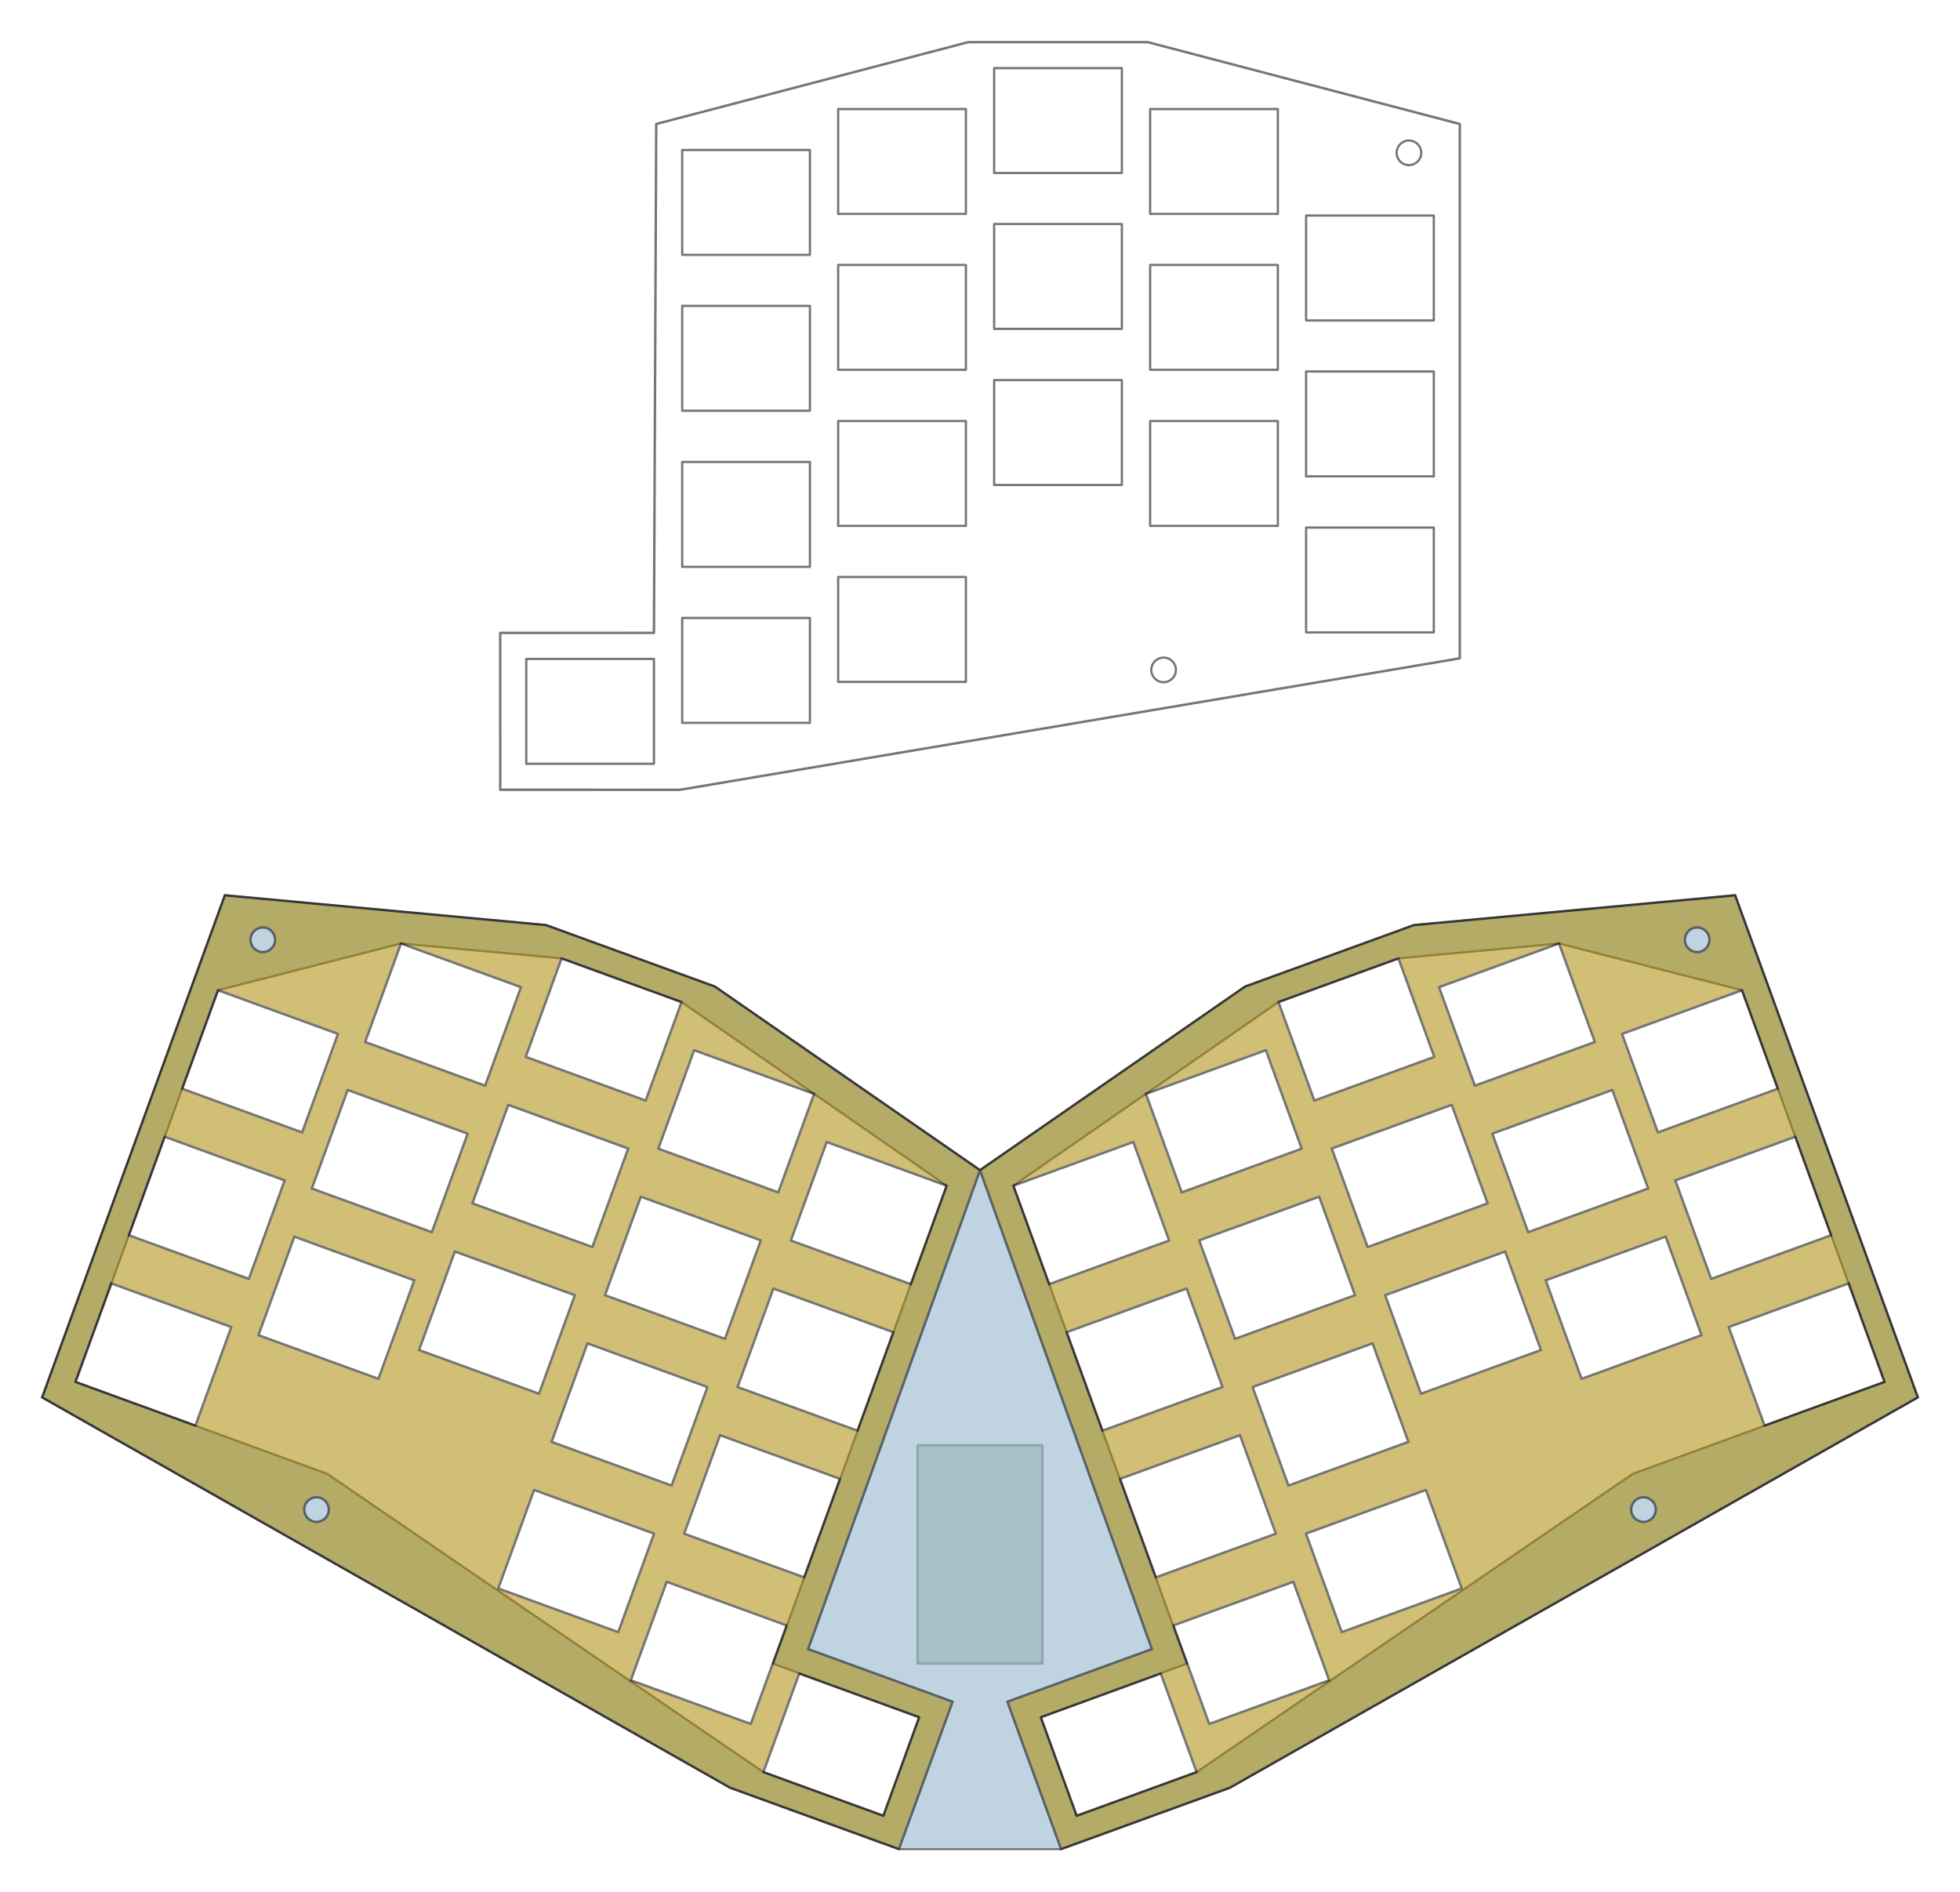
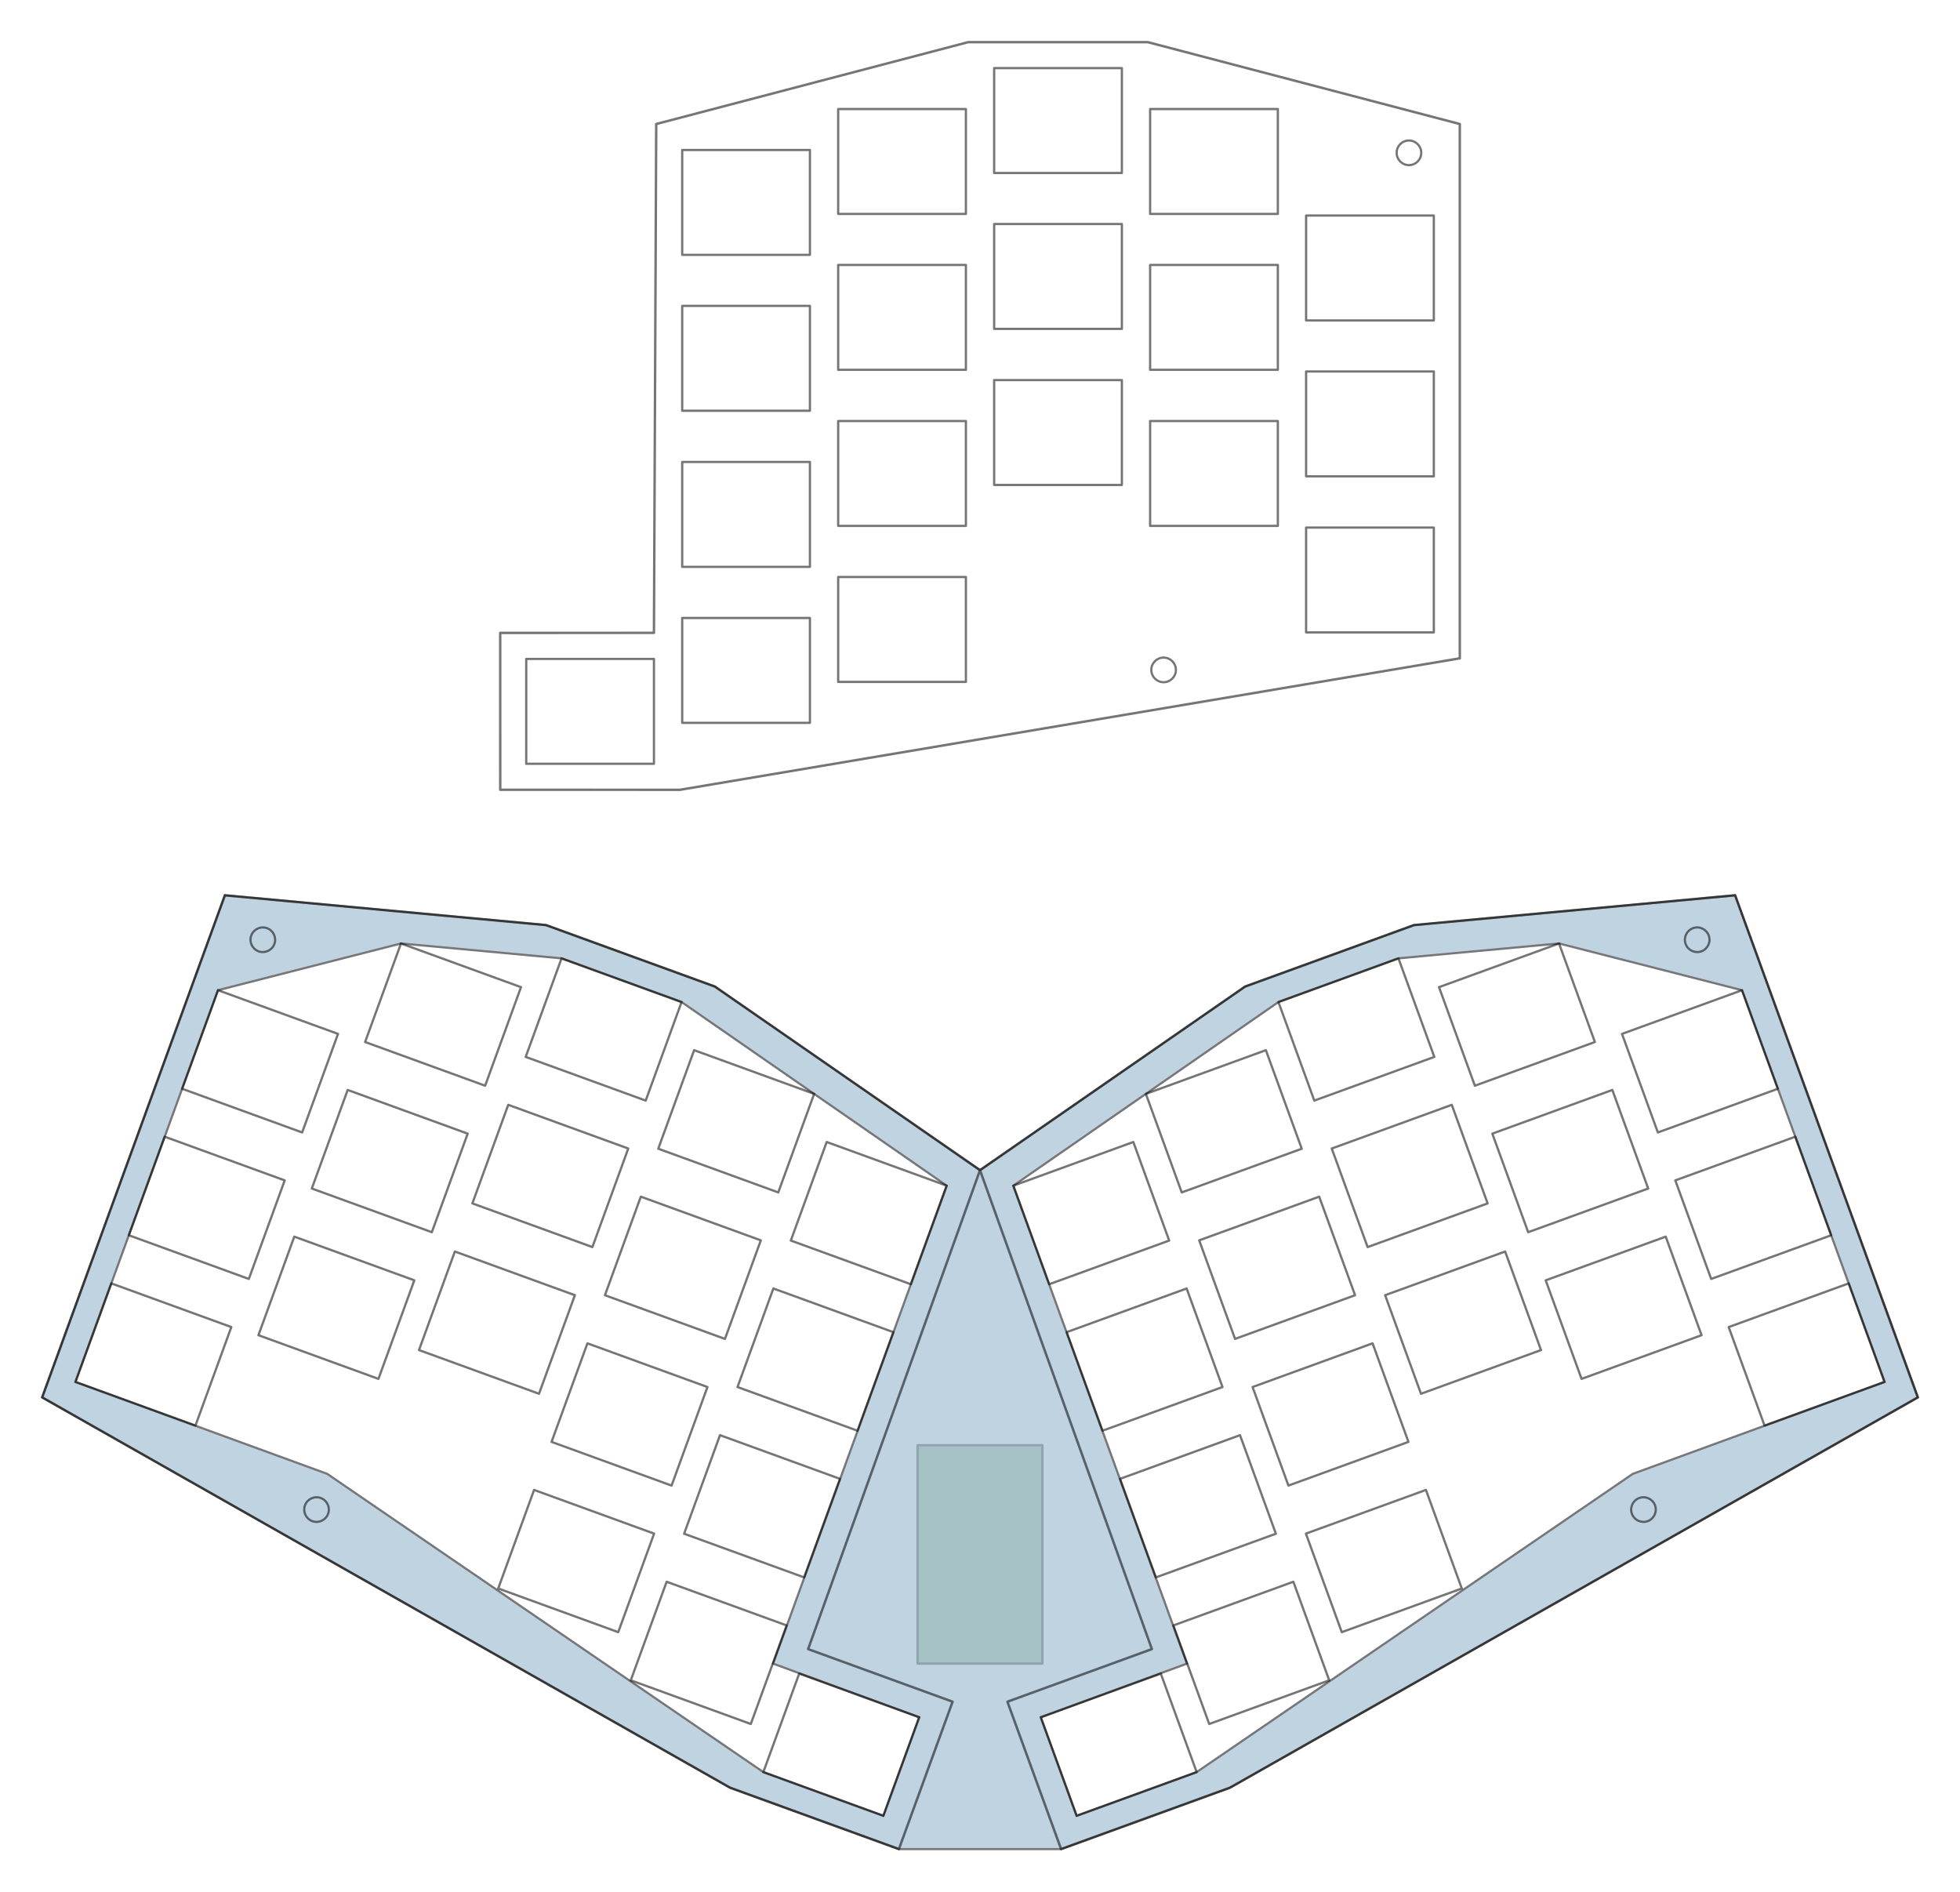
- <svg xmlns="http://www.w3.org/2000/svg" id="svg2944" version="1.1" viewBox="0 0 239.387 230.967" height="230.967mm" width="239.387mm">
+ <svg xmlns="http://www.w3.org/2000/svg" xmlns:xlink="http://www.w3.org/1999/xlink" width="239.387mm" height="230.967mm" viewBox="0 0 239.387 230.967" version="1.1" id="svg2944">
  <defs id="defs2938" />
-   <g style="display:none;opacity:0.644" id="g2153">
-     <rect y="158.951" x="110.694" height="48" width="18" id="rect2149" style="fill:#74a16f;fill-opacity:1;stroke:#000000;stroke-width:0.421;stroke-linejoin:round;stroke-opacity:1;stop-color:#000000" />
+   <g id="g2153" style="display:none;opacity:0.644">
+     <rect style="fill:#74a16f;fill-opacity:1;stroke:#000000;stroke-width:0.421;stroke-linejoin:round;stroke-opacity:1;stop-color:#000000" id="rect2149" width="18" height="48" x="110.694" y="158.951" />
  </g>
-   <g id="layer2" style="display:inline;opacity:0.644">
-     <rect y="176.495" x="112.074" height="26.67" width="15.24" id="rect1250-2" style="opacity:0.644;fill:#74a16f;fill-opacity:1;stroke:#000000;stroke-width:0.289;stroke-linejoin:round;stroke-opacity:1;stop-color:#000000" />
+   <g style="display:inline;opacity:0.644" id="layer2">
+     <rect style="opacity:0.644;fill:#74a16f;fill-opacity:1;stroke:#000000;stroke-width:0.289;stroke-linejoin:round;stroke-opacity:1;stop-color:#000000" id="rect1250-2" width="15.24" height="26.67" x="112.074" y="176.495" />
  </g>
-   <g style="display:inline;opacity:0.538" id="layer3">
-     <path id="path3627" style="opacity:1;fill:#89aec8;fill-opacity:1;stroke:#010004;stroke-width:1px;stroke-linecap:butt;stroke-linejoin:miter;stroke-opacity:1;stop-opacity:1" d="m 103.811,413.236 -84.348,231.746 317.541,180.158 77.941,28.344 h 74.879 L 567.766,825.141 885.309,644.982 800.959,413.236 652.715,426.992 574.771,455.361 452.385,540.107 330,455.361 252.057,426.992 Z m 81.291,22.236 74.121,6.867 55.402,20.164 61.193,42.385 61.195,42.383 -80.158,220.59 67.477,24.766 -16.557,45.488 L 352.375,817.949 151.035,680.277 34.822,637.85 100.629,457.045 Z m 534.566,0 84.473,21.572 65.809,180.805 -116.215,42.428 -201.338,137.672 -55.402,20.166 -16.557,-45.488 67.479,-24.766 -80.158,-220.59 61.193,-42.383 61.195,-42.385 55.4,-20.164 z" transform="scale(0.2645833)" />
+   <g id="layer3" style="display:inline;opacity:0.538">
+     <path transform="scale(0.2645833)" d="m 103.811,413.236 -84.348,231.746 317.541,180.158 77.941,28.344 h 74.879 L 567.766,825.141 885.309,644.982 800.959,413.236 652.715,426.992 574.771,455.361 452.385,540.107 330,455.361 252.057,426.992 Z m 81.291,22.236 74.121,6.867 55.402,20.164 61.193,42.385 61.195,42.383 -80.158,220.59 67.477,24.766 -16.557,45.488 L 352.375,817.949 151.035,680.277 34.822,637.85 100.629,457.045 Z m 534.566,0 84.473,21.572 65.809,180.805 -116.215,42.428 -201.338,137.672 -55.402,20.166 -16.557,-45.488 67.479,-24.766 -80.158,-220.59 61.193,-42.383 61.195,-42.385 55.4,-20.164 z" style="opacity:1;fill:#89aec8;fill-opacity:1;stroke:#010004;stroke-width:1px;stroke-linecap:butt;stroke-linejoin:miter;stroke-opacity:1;stop-opacity:1" id="path3627" />
  </g>
-   <g style="display:inline;opacity:0.542" transform="translate(2.249172,-5.700928)" id="layer1">
-     <g transform="translate(61.8848,23.88)" id="g1017">
-       <g id="g2653" transform="translate(0,4.999696)">
-         <rect y="57.288" x="0.138" height="12.808" width="15.599" id="rect1798-3-1-5" style="fill:none;stroke:#000000;stroke-width:0.276;stroke-linejoin:round;stroke-miterlimit:4;stroke-dasharray:none;stroke-opacity:1" />
+   <g id="layer1" transform="translate(2.249172,-5.700928)" style="display:inline;opacity:0.542">
+     <g id="g1017" transform="translate(61.8848,23.88)">
+       <g transform="translate(0,4.999696)" id="g2653">
+         <rect style="fill:none;stroke:#000000;stroke-width:0.276;stroke-linejoin:round;stroke-miterlimit:4;stroke-dasharray:none;stroke-opacity:1" id="rect1798-3-1-5" width="15.599" height="12.808" x="0.138" y="57.288" />
      </g>
-       <g transform="translate(19.05)" id="g2653-4">
-         <rect y="0.138" x="0.138" height="12.808" width="15.599" id="rect1798-0" style="fill:none;stroke:#000000;stroke-width:0.276;stroke-linejoin:round;stroke-miterlimit:4;stroke-dasharray:none;stroke-opacity:1" />
-         <rect style="fill:none;stroke:#000000;stroke-width:0.276;stroke-linejoin:round;stroke-miterlimit:4;stroke-dasharray:none;stroke-opacity:1" id="rect1798-3-6" width="15.599" height="12.808" x="0.138" y="19.176" />
-         <rect y="38.238" x="0.138" height="12.808" width="15.599" id="rect1798-3-1-53" style="fill:none;stroke:#000000;stroke-width:0.276;stroke-linejoin:round;stroke-miterlimit:4;stroke-dasharray:none;stroke-opacity:1" />
-         <rect style="fill:none;stroke:#000000;stroke-width:0.276;stroke-linejoin:round;stroke-miterlimit:4;stroke-dasharray:none;stroke-opacity:1" id="rect1798-3-1-5-8" width="15.599" height="12.808" x="0.138" y="57.288" />
+       <g id="g2653-4" transform="translate(19.05)">
+         <rect style="fill:none;stroke:#000000;stroke-width:0.276;stroke-linejoin:round;stroke-miterlimit:4;stroke-dasharray:none;stroke-opacity:1" id="rect1798-0" width="15.599" height="12.808" x="0.138" y="0.138" />
+         <rect y="19.176" x="0.138" height="12.808" width="15.599" id="rect1798-3-6" style="fill:none;stroke:#000000;stroke-width:0.276;stroke-linejoin:round;stroke-miterlimit:4;stroke-dasharray:none;stroke-opacity:1" />
+         <rect style="fill:none;stroke:#000000;stroke-width:0.276;stroke-linejoin:round;stroke-miterlimit:4;stroke-dasharray:none;stroke-opacity:1" id="rect1798-3-1-53" width="15.599" height="12.808" x="0.138" y="38.238" />
+         <rect y="57.288" x="0.138" height="12.808" width="15.599" id="rect1798-3-1-5-8" style="fill:none;stroke:#000000;stroke-width:0.276;stroke-linejoin:round;stroke-miterlimit:4;stroke-dasharray:none;stroke-opacity:1" />
      </g>
-       <g transform="translate(38.1,-5)" id="g2653-49">
-         <rect y="0.138" x="0.138" height="12.808" width="15.599" id="rect1798-1" style="fill:none;stroke:#000000;stroke-width:0.276;stroke-linejoin:round;stroke-miterlimit:4;stroke-dasharray:none;stroke-opacity:1" />
-         <rect style="fill:none;stroke:#000000;stroke-width:0.276;stroke-linejoin:round;stroke-miterlimit:4;stroke-dasharray:none;stroke-opacity:1" id="rect1798-3-5" width="15.599" height="12.808" x="0.138" y="19.176" />
-         <rect y="38.238" x="0.138" height="12.808" width="15.599" id="rect1798-3-1-9" style="fill:none;stroke:#000000;stroke-width:0.276;stroke-linejoin:round;stroke-miterlimit:4;stroke-dasharray:none;stroke-opacity:1" />
-         <rect style="fill:none;stroke:#000000;stroke-width:0.276;stroke-linejoin:round;stroke-miterlimit:4;stroke-dasharray:none;stroke-opacity:1" id="rect1798-3-1-5-83" width="15.599" height="12.808" x="0.138" y="57.288" />
+       <g id="g2653-49" transform="translate(38.1,-5)">
+         <rect style="fill:none;stroke:#000000;stroke-width:0.276;stroke-linejoin:round;stroke-miterlimit:4;stroke-dasharray:none;stroke-opacity:1" id="rect1798-1" width="15.599" height="12.808" x="0.138" y="0.138" />
+         <rect y="19.176" x="0.138" height="12.808" width="15.599" id="rect1798-3-5" style="fill:none;stroke:#000000;stroke-width:0.276;stroke-linejoin:round;stroke-miterlimit:4;stroke-dasharray:none;stroke-opacity:1" />
+         <rect style="fill:none;stroke:#000000;stroke-width:0.276;stroke-linejoin:round;stroke-miterlimit:4;stroke-dasharray:none;stroke-opacity:1" id="rect1798-3-1-9" width="15.599" height="12.808" x="0.138" y="38.238" />
+         <rect y="57.288" x="0.138" height="12.808" width="15.599" id="rect1798-3-1-5-83" style="fill:none;stroke:#000000;stroke-width:0.276;stroke-linejoin:round;stroke-miterlimit:4;stroke-dasharray:none;stroke-opacity:1" />
      </g>
-       <g transform="translate(57.15,-10)" id="g2653-1">
-         <rect y="0.138" x="0.138" height="12.808" width="15.599" id="rect1798-9" style="fill:none;stroke:#000000;stroke-width:0.276;stroke-linejoin:round;stroke-miterlimit:4;stroke-dasharray:none;stroke-opacity:1" />
-         <rect style="fill:none;stroke:#000000;stroke-width:0.276;stroke-linejoin:round;stroke-miterlimit:4;stroke-dasharray:none;stroke-opacity:1" id="rect1798-3-67" width="15.599" height="12.808" x="0.138" y="19.176" />
-         <rect y="38.238" x="0.138" height="12.808" width="15.599" id="rect1798-3-1-8" style="fill:none;stroke:#000000;stroke-width:0.276;stroke-linejoin:round;stroke-miterlimit:4;stroke-dasharray:none;stroke-opacity:1" />
+       <g id="g2653-1" transform="translate(57.15,-10)">
+         <rect style="fill:none;stroke:#000000;stroke-width:0.276;stroke-linejoin:round;stroke-miterlimit:4;stroke-dasharray:none;stroke-opacity:1" id="rect1798-9" width="15.599" height="12.808" x="0.138" y="0.138" />
+         <rect y="19.176" x="0.138" height="12.808" width="15.599" id="rect1798-3-67" style="fill:none;stroke:#000000;stroke-width:0.276;stroke-linejoin:round;stroke-miterlimit:4;stroke-dasharray:none;stroke-opacity:1" />
+         <rect style="fill:none;stroke:#000000;stroke-width:0.276;stroke-linejoin:round;stroke-miterlimit:4;stroke-dasharray:none;stroke-opacity:1" id="rect1798-3-1-8" width="15.599" height="12.808" x="0.138" y="38.238" />
      </g>
-       <g transform="translate(76.2,-5)" id="g2653-5">
-         <rect y="0.138" x="0.138" height="12.808" width="15.599" id="rect1798-5" style="fill:none;stroke:#000000;stroke-width:0.276;stroke-linejoin:round;stroke-miterlimit:4;stroke-dasharray:none;stroke-opacity:1" />
-         <rect style="fill:none;stroke:#000000;stroke-width:0.276;stroke-linejoin:round;stroke-miterlimit:4;stroke-dasharray:none;stroke-opacity:1" id="rect1798-3-61" width="15.599" height="12.808" x="0.138" y="19.176" />
-         <rect y="38.238" x="0.138" height="12.808" width="15.599" id="rect1798-3-1-59" style="fill:none;stroke:#000000;stroke-width:0.276;stroke-linejoin:round;stroke-miterlimit:4;stroke-dasharray:none;stroke-opacity:1" />
+       <g id="g2653-5" transform="translate(76.2,-5)">
+         <rect style="fill:none;stroke:#000000;stroke-width:0.276;stroke-linejoin:round;stroke-miterlimit:4;stroke-dasharray:none;stroke-opacity:1" id="rect1798-5" width="15.599" height="12.808" x="0.138" y="0.138" />
+         <rect y="19.176" x="0.138" height="12.808" width="15.599" id="rect1798-3-61" style="fill:none;stroke:#000000;stroke-width:0.276;stroke-linejoin:round;stroke-miterlimit:4;stroke-dasharray:none;stroke-opacity:1" />
+         <rect style="fill:none;stroke:#000000;stroke-width:0.276;stroke-linejoin:round;stroke-miterlimit:4;stroke-dasharray:none;stroke-opacity:1" id="rect1798-3-1-59" width="15.599" height="12.808" x="0.138" y="38.238" />
      </g>
-       <g transform="translate(95.25,8.007829)" id="g2653-9">
-         <rect y="0.138" x="0.138" height="12.808" width="15.599" id="rect1798-51" style="fill:none;stroke:#000000;stroke-width:0.276;stroke-linejoin:round;stroke-miterlimit:4;stroke-dasharray:none;stroke-opacity:1" />
-         <rect style="fill:none;stroke:#000000;stroke-width:0.276;stroke-linejoin:round;stroke-miterlimit:4;stroke-dasharray:none;stroke-opacity:1" id="rect1798-3-7" width="15.599" height="12.808" x="0.138" y="19.176" />
-         <rect y="38.238" x="0.138" height="12.808" width="15.599" id="rect1798-3-1-4" style="fill:none;stroke:#000000;stroke-width:0.276;stroke-linejoin:round;stroke-miterlimit:4;stroke-dasharray:none;stroke-opacity:1" />
+       <g id="g2653-9" transform="translate(95.25,8.007829)">
+         <rect style="fill:none;stroke:#000000;stroke-width:0.276;stroke-linejoin:round;stroke-miterlimit:4;stroke-dasharray:none;stroke-opacity:1" id="rect1798-51" width="15.599" height="12.808" x="0.138" y="0.138" />
+         <rect y="19.176" x="0.138" height="12.808" width="15.599" id="rect1798-3-7" style="fill:none;stroke:#000000;stroke-width:0.276;stroke-linejoin:round;stroke-miterlimit:4;stroke-dasharray:none;stroke-opacity:1" />
+         <rect style="fill:none;stroke:#000000;stroke-width:0.276;stroke-linejoin:round;stroke-miterlimit:4;stroke-dasharray:none;stroke-opacity:1" id="rect1798-3-1-4" width="15.599" height="12.808" x="0.138" y="38.238" />
      </g>
-       <ellipse ry="1.504" rx="1.503" cy="63.631" cx="77.984" id="path1222" style="font-variation-settings:normal;opacity:1;vector-effect:none;fill:none;fill-opacity:1;stroke:#000000;stroke-width:0.271;stroke-linecap:butt;stroke-linejoin:round;stroke-miterlimit:4;stroke-dasharray:none;stroke-dashoffset:0;stroke-opacity:1;stop-color:#000000;stop-opacity:1" />
-       <ellipse style="font-variation-settings:normal;opacity:1;vector-effect:none;fill:none;fill-opacity:1;stroke:#000000;stroke-width:0.271;stroke-linecap:butt;stroke-linejoin:round;stroke-miterlimit:4;stroke-dasharray:none;stroke-dashoffset:0;stroke-opacity:1;stop-color:#000000;stop-opacity:1" id="path1222-5" cx="107.95" cy="0.483" rx="1.503" ry="1.504" />
-       <path id="rect1309" style="font-variation-settings:normal;opacity:1;vector-effect:none;fill:none;fill-opacity:1;stroke:#000000;stroke-width:1.129;stroke-linecap:butt;stroke-linejoin:round;stroke-miterlimit:4;stroke-dasharray:none;stroke-dashoffset:0;stroke-opacity:1;stop-color:#000000;stop-opacity:1" d="M 282.527,22.943 138.537,60.721 137.489,295.584 l -70.971,0.014 0.02,72.406 82.936,0.023 360.01,-60.687 V 60.721 L 365.473,22.943 Z" transform="matrix(0.2645833,0,0,0.2645833,-20.64036,-19.10017)" />
+       <ellipse style="font-variation-settings:normal;opacity:1;vector-effect:none;fill:none;fill-opacity:1;stroke:#000000;stroke-width:0.271;stroke-linecap:butt;stroke-linejoin:round;stroke-miterlimit:4;stroke-dasharray:none;stroke-dashoffset:0;stroke-opacity:1;stop-color:#000000;stop-opacity:1" id="path1222" cx="77.984" cy="63.631" rx="1.503" ry="1.504" />
+       <ellipse ry="1.504" rx="1.503" cy="0.483" cx="107.95" id="path1222-5" style="font-variation-settings:normal;opacity:1;vector-effect:none;fill:none;fill-opacity:1;stroke:#000000;stroke-width:0.271;stroke-linecap:butt;stroke-linejoin:round;stroke-miterlimit:4;stroke-dasharray:none;stroke-dashoffset:0;stroke-opacity:1;stop-color:#000000;stop-opacity:1" />
+       <path transform="matrix(0.2645833,0,0,0.2645833,-20.64036,-19.10017)" d="M 282.527,22.943 138.537,60.721 137.489,295.584 l -70.971,0.014 0.02,72.406 82.936,0.023 360.01,-60.687 V 60.721 L 365.473,22.943 Z" style="font-variation-settings:normal;opacity:1;vector-effect:none;fill:none;fill-opacity:1;stroke:#000000;stroke-width:1.129;stroke-linecap:butt;stroke-linejoin:round;stroke-miterlimit:4;stroke-dasharray:none;stroke-dashoffset:0;stroke-opacity:1;stop-color:#000000;stop-opacity:1" id="rect1309" />
    </g>
-     <g id="use3567" transform="rotate(-20,496.7223,-214.8347)" style="opacity:1;stop-opacity:1">
-       <g transform="translate(0,4.999696)" id="g1079" />
-       <g id="g1089" transform="translate(19.05)" />
-       <g id="g1099" transform="translate(38.1,-5)" />
-       <g id="g1107" transform="translate(57.15,-10)" />
-       <g id="g1115" transform="translate(76.2,-5)" />
-       <g id="g1123" transform="translate(95.25,8.007829)" />
+     <g style="opacity:1;stop-opacity:1" transform="rotate(-20,496.7223,-214.8347)" id="use3567">
+       <g id="g1079" transform="translate(0,4.999696)" />
+       <g transform="translate(19.05)" id="g1089" />
+       <g transform="translate(38.1,-5)" id="g1099" />
+       <g transform="translate(57.15,-10)" id="g1107" />
+       <g transform="translate(76.2,-5)" id="g1115" />
+       <g transform="translate(95.25,8.007829)" id="g1123" />
    </g>
-     <path d="m 85.063,126.182 32.381,22.423 -20.993,58.488 17.644,6.426 -6.557,18 -20.622,-7.499 -84.016,-47.667 22.317,-61.316 39.223,3.639 z m -56.625,-6.23 a 1.503,1.504 20 0 0 0.898,1.927 1.503,1.504 20 0 0 1.927,-0.899 1.503,1.504 20 0 0 -0.898,-1.927 1.503,1.504 20 0 0 -1.927,0.899 m 6.561,69.589 a 1.503,1.504 20 0 0 0.898,1.927 1.503,1.504 20 0 0 1.927,-0.899 1.503,1.504 20 0 0 -0.898,-1.927 1.503,1.504 20 0 0 -1.927,0.899 m -8.996,-21.776 -14.658,-5.335 -4.38,12.035 14.658,5.335 z m 6.519,-17.912 -14.658,-5.335 -4.38,12.035 14.658,5.335 z m 6.512,-17.89 -14.658,-5.335 -4.38,12.035 14.658,5.335 z m 9.319,30.094 -14.658,-5.335 -4.38,12.035 14.658,5.335 z m 6.519,-17.912 -14.658,-5.335 -4.38,12.035 14.658,5.335 z m 6.512,-17.89 -14.658,-5.335 -4.38,12.035 14.658,5.335 z m 6.58,37.619 -14.658,-5.335 -4.38,12.035 14.658,5.335 z m 6.519,-17.912 -14.658,-5.335 -4.38,12.035 14.658,5.335 z m 6.512,-17.89 -14.658,-5.335 -4.38,12.035 14.658,5.335 z m -3.355,64.917 -14.658,-5.335 -4.38,12.035 14.658,5.335 z m 6.515,-17.901 -14.658,-5.335 -4.38,12.035 14.658,5.335 z m 6.519,-17.912 -14.658,-5.335 -4.38,12.035 14.658,5.335 z m 6.512,-17.89 -14.658,-5.335 -4.38,12.035 14.658,5.335 z m -3.355,64.917 -14.658,-5.335 -4.38,12.035 14.658,5.335 z m 6.515,-17.901 -14.658,-5.335 -4.38,12.035 14.658,5.335 z m 6.519,-17.912 -14.658,-5.335 -4.38,12.035 14.658,5.335 z m 6.511,-17.89 -14.658,-5.335 -4.38,12.035 14.658,5.335 z m -3.355,64.917 -14.658,-5.335 -4.38,12.035 14.658,5.335 z m 39.804,-89.235 -32.381,22.423 20.993,58.488 -17.644,6.426 6.557,18 20.622,-7.499 84.016,-47.667 -22.317,-61.316 -39.223,3.639 z m 56.625,-6.23 a 1.504,1.503 70 0 1 -0.898,1.927 1.504,1.503 70 0 1 -1.927,-0.899 1.504,1.503 70 0 1 0.898,-1.927 1.504,1.503 70 0 1 1.927,0.899 m -6.561,69.589 a 1.504,1.503 70 0 1 -0.898,1.927 1.504,1.503 70 0 1 -1.927,-0.899 1.504,1.503 70 0 1 0.898,-1.927 1.504,1.503 70 0 1 1.927,0.899 m 8.996,-21.776 14.658,-5.335 4.38,12.035 -14.658,5.335 z m -6.519,-17.912 14.658,-5.335 4.38,12.035 -14.658,5.335 z m -6.512,-17.89 14.658,-5.335 4.38,12.035 -14.658,5.335 z m -9.319,30.094 14.658,-5.335 4.38,12.035 -14.658,5.335 z m -6.519,-17.912 14.658,-5.335 4.38,12.035 -14.658,5.335 z m -6.511,-17.89 14.658,-5.335 4.38,12.035 -14.658,5.335 z m -6.58,37.619 14.658,-5.335 4.38,12.035 -14.658,5.335 z m -6.519,-17.912 14.658,-5.335 4.38,12.035 -14.658,5.335 z m -6.512,-17.89 14.658,-5.335 4.38,12.035 -14.658,5.335 z m 3.355,64.917 14.658,-5.335 4.38,12.035 -14.658,5.335 z m -6.515,-17.901 14.658,-5.335 4.38,12.035 -14.658,5.335 z m -6.519,-17.912 14.658,-5.335 4.38,12.035 -14.658,5.335 z m -6.511,-17.89 14.658,-5.335 4.38,12.035 -14.658,5.335 z m 3.355,64.917 14.658,-5.335 4.38,12.035 -14.658,5.335 z m -6.515,-17.901 14.658,-5.335 4.38,12.035 -14.658,5.335 z m -6.519,-17.912 14.658,-5.335 4.38,12.035 -14.658,5.335 z m -6.512,-17.89 14.658,-5.335 4.38,12.035 -14.658,5.335 z m 3.355,64.917 14.658,-5.335 4.38,12.035 -14.658,5.335 z" style="font-variation-settings:normal;opacity:1;vector-effect:none;fill:#aa8800;fill-opacity:1;stroke:#000000;stroke-width:0.299;stroke-linecap:butt;stroke-linejoin:round;stroke-miterlimit:4;stroke-dasharray:none;stroke-dashoffset:0;stroke-opacity:1;stop-color:#000000;stop-opacity:1" id="path1185" />
+     <use transform="rotate(-20,459.9504,-27.41205)" height="100%" width="100%" id="use880" xlink:href="#g1017" y="0" x="0" />
+     <use transform="matrix(-1,0,0,1,234.8892,5.4379604e-6)" height="100%" width="100%" id="use882" xlink:href="#use880" y="0" x="0" />
  </g>
</svg>
